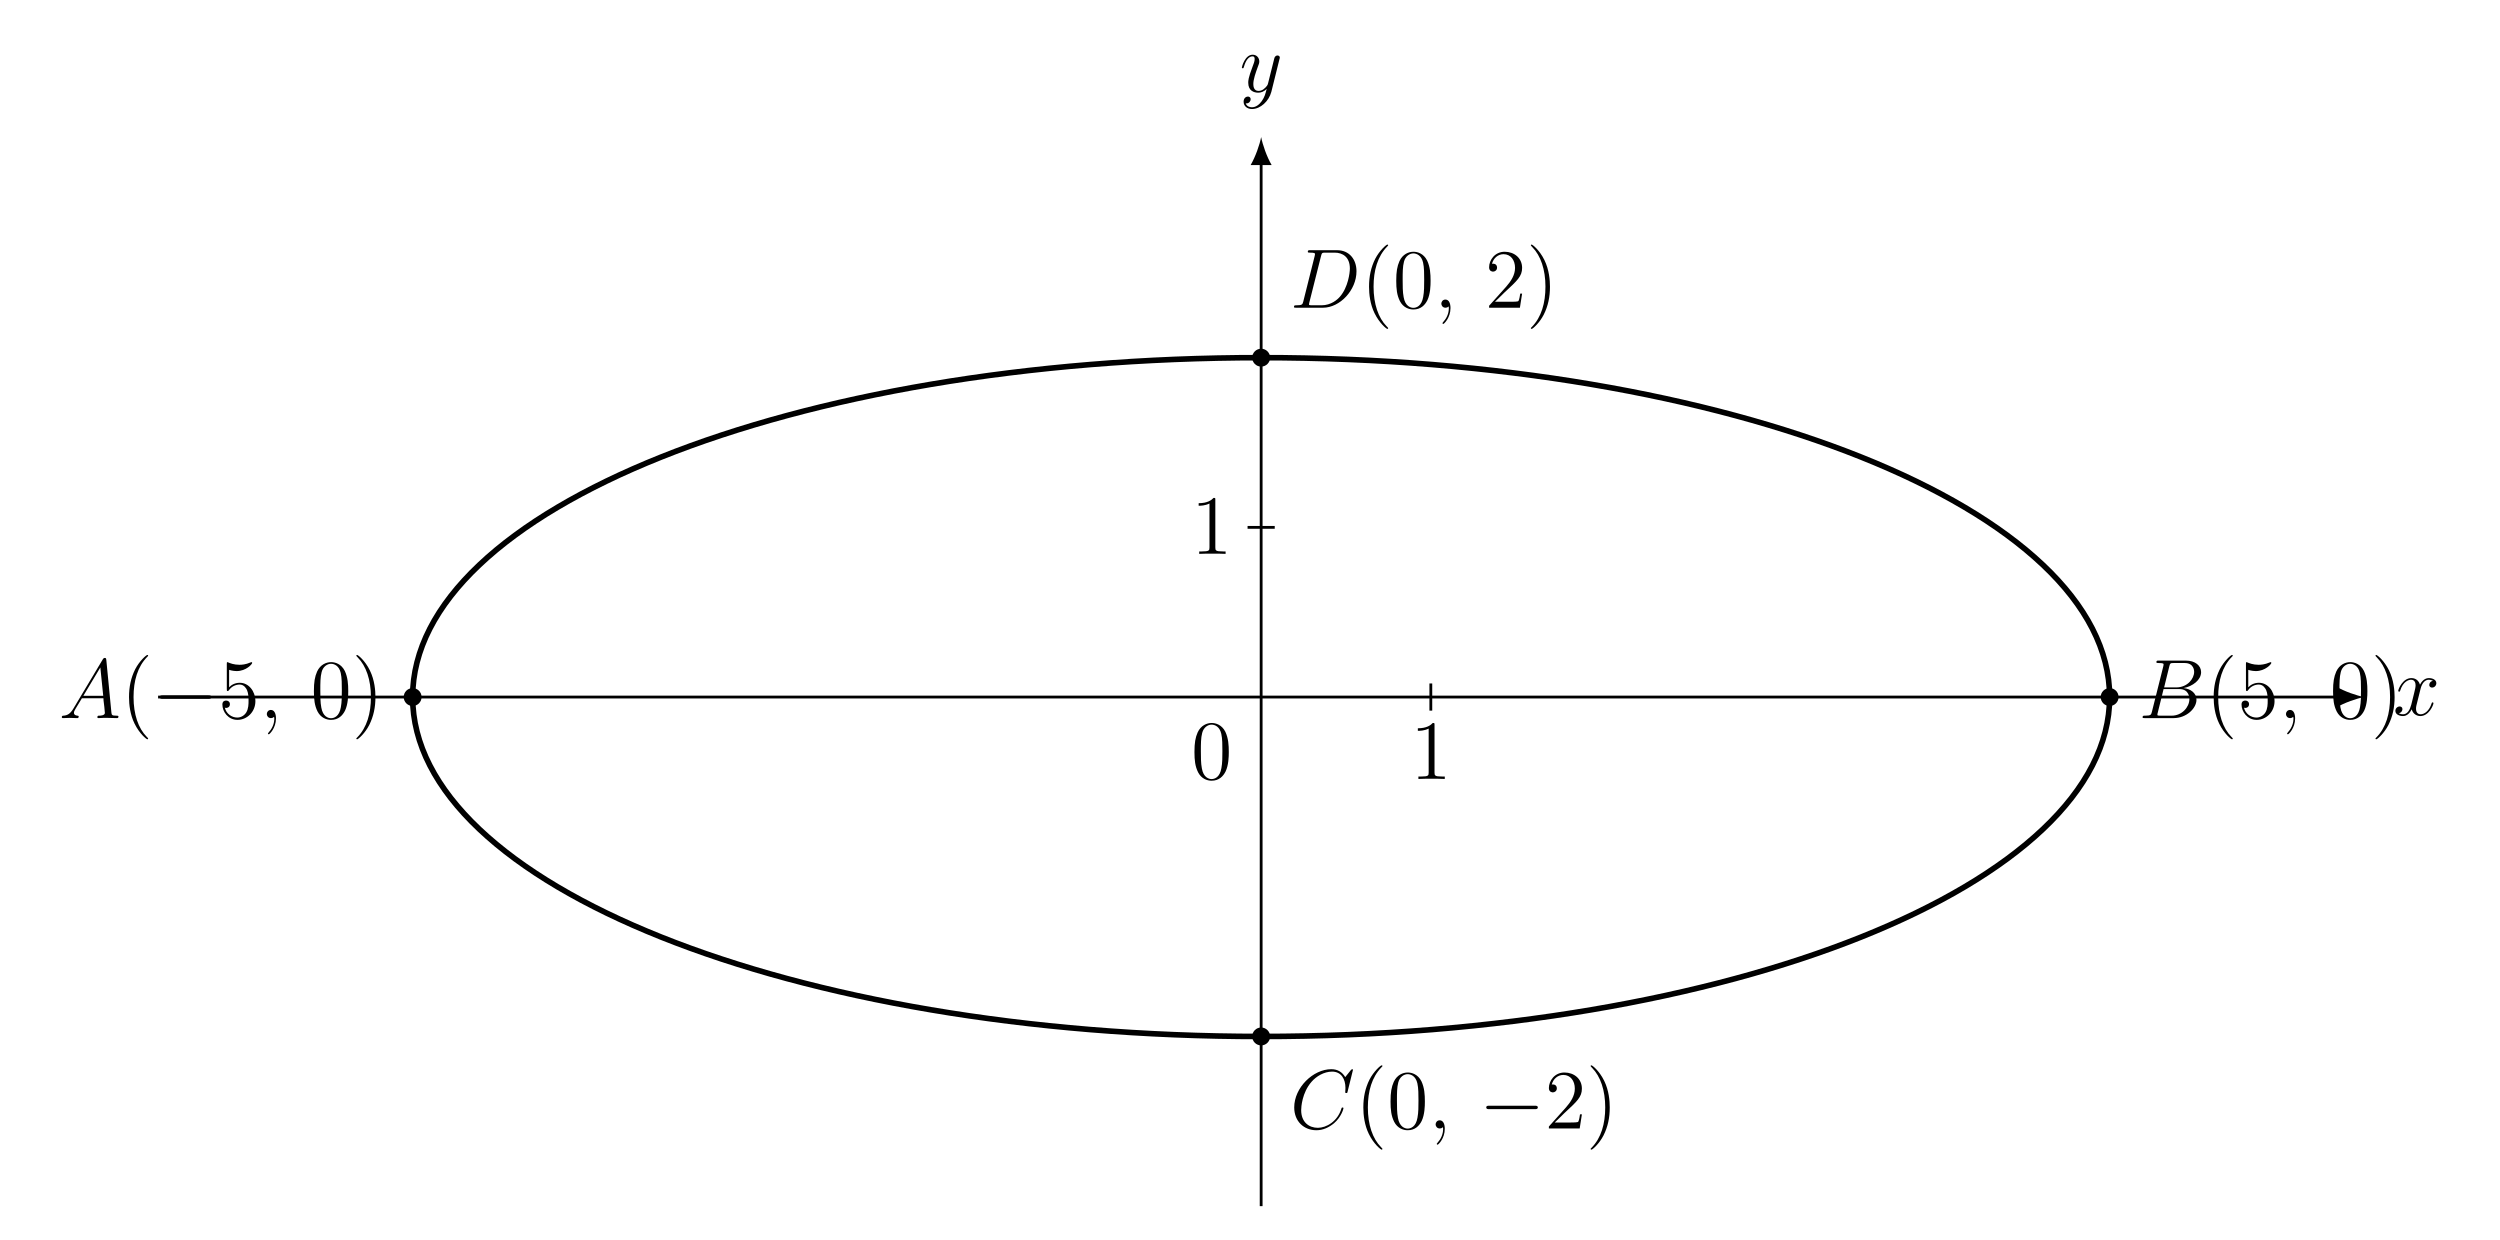
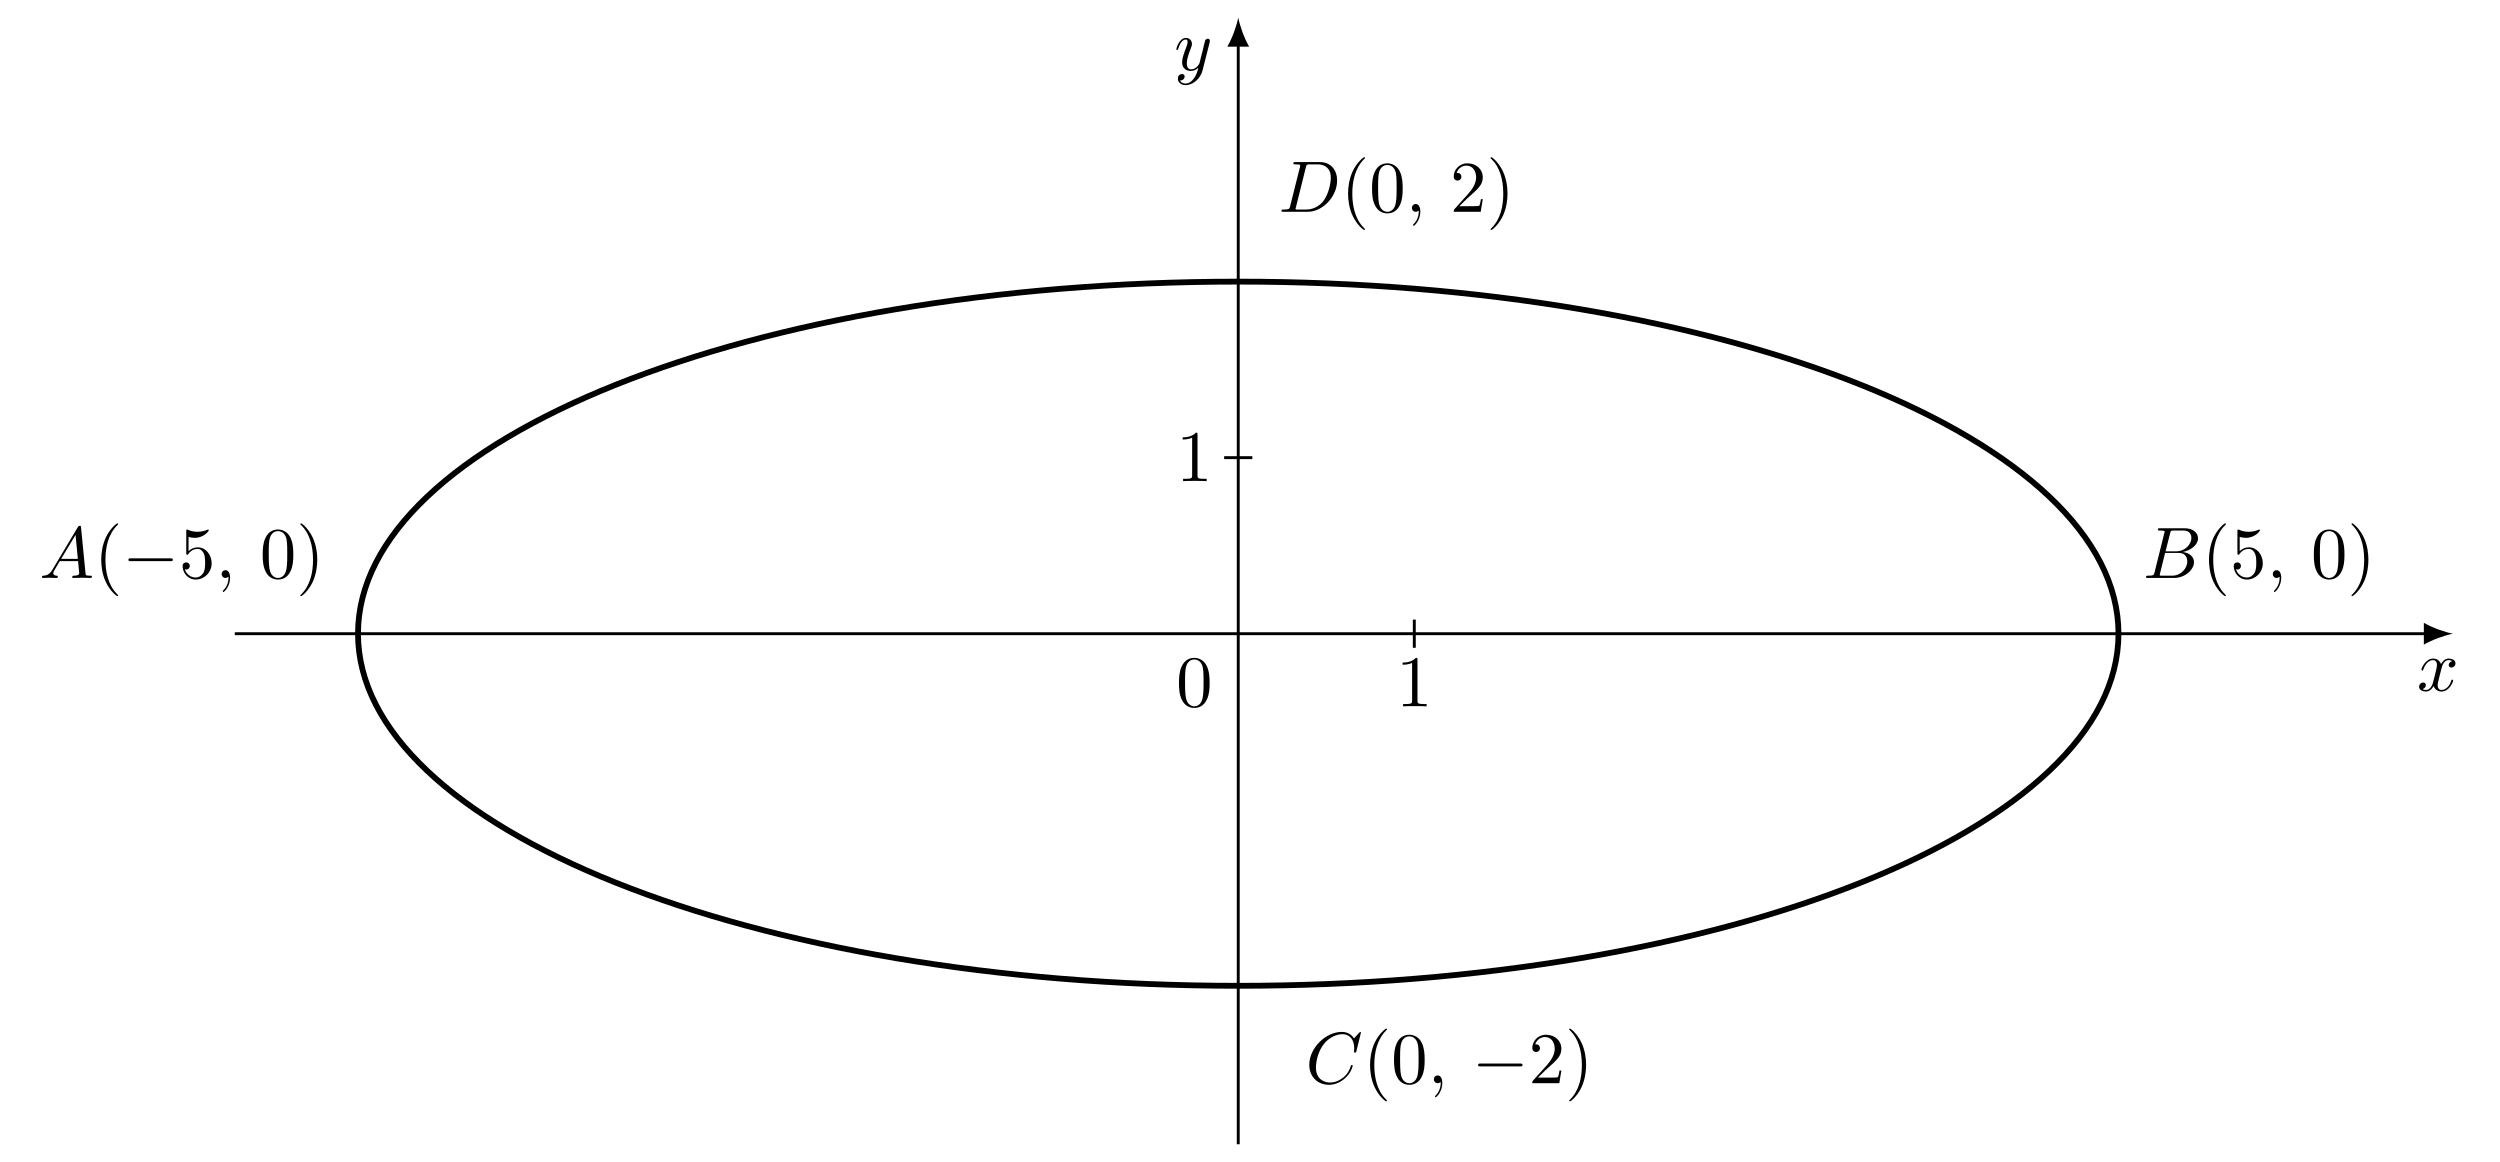
- <svg xmlns="http://www.w3.org/2000/svg" xmlns:xlink="http://www.w3.org/1999/xlink" data-source-hash="264f7d155532" width="353.836pt" height="175.44pt" viewBox="0 0 353.836 175.44" version="1.2">
+ <svg xmlns="http://www.w3.org/2000/svg" xmlns:xlink="http://www.w3.org/1999/xlink" data-source-hash="d3c46a393858" width="341.738pt" height="158.8pt" viewBox="0 0 341.738 158.8" version="1.2">
  <defs>
    <g>
      <symbol overflow="visible" id="glyph0-0">
        <path style="stroke:none;" d="" />
      </symbol>
      <symbol overflow="visible" id="glyph0-1">
-         <path style="stroke:none;" d="M 5.719 -1.703 C 5.719 -1.766 5.672 -1.812 5.609 -1.812 C 5.5 -1.812 5.484 -1.75 5.453 -1.656 C 5.125 -0.609 4.438 -0.125 3.906 -0.125 C 3.484 -0.125 3.25 -0.422 3.25 -0.922 C 3.25 -1.188 3.297 -1.375 3.5 -2.156 L 3.906 -3.781 C 4.094 -4.5 4.5 -5.016 5.047 -5.016 C 5.047 -5.016 5.406 -5.016 5.656 -4.859 C 5.266 -4.797 5.125 -4.5 5.125 -4.281 C 5.125 -4 5.359 -3.906 5.516 -3.906 C 5.875 -3.906 6.125 -4.203 6.125 -4.531 C 6.125 -5.031 5.562 -5.25 5.062 -5.25 C 4.328 -5.25 3.922 -4.547 3.812 -4.312 C 3.547 -5.203 2.797 -5.25 2.594 -5.25 C 1.375 -5.25 0.734 -3.703 0.734 -3.438 C 0.734 -3.391 0.781 -3.328 0.859 -3.328 C 0.953 -3.328 0.984 -3.391 1 -3.453 C 1.406 -4.766 2.203 -5.016 2.547 -5.016 C 3.094 -5.016 3.188 -4.516 3.188 -4.234 C 3.188 -3.969 3.125 -3.703 2.984 -3.125 L 2.578 -1.484 C 2.391 -0.781 2.047 -0.125 1.422 -0.125 C 1.359 -0.125 1.062 -0.125 0.812 -0.281 C 1.234 -0.359 1.328 -0.719 1.328 -0.859 C 1.328 -1.094 1.156 -1.234 0.938 -1.234 C 0.641 -1.234 0.328 -0.984 0.328 -0.609 C 0.328 -0.109 0.891 0.125 1.406 0.125 C 1.984 0.125 2.391 -0.328 2.641 -0.828 C 2.828 -0.125 3.422 0.125 3.859 0.125 C 5.078 0.125 5.719 -1.438 5.719 -1.703 Z M 5.719 -1.703 " />
+         <path style="stroke:none;" d="M 3.328 -3 C 3.391 -3.266 3.609 -4.188 4.312 -4.188 C 4.359 -4.188 4.594 -4.188 4.812 -4.047 C 4.531 -4 4.328 -3.75 4.328 -3.516 C 4.328 -3.359 4.438 -3.172 4.703 -3.172 C 4.922 -3.172 5.25 -3.344 5.25 -3.75 C 5.25 -4.266 4.656 -4.406 4.312 -4.406 C 3.75 -4.406 3.391 -3.875 3.281 -3.641 C 3.031 -4.297 2.484 -4.406 2.203 -4.406 C 1.172 -4.406 0.594 -3.109 0.594 -2.859 C 0.594 -2.766 0.703 -2.766 0.719 -2.766 C 0.797 -2.766 0.828 -2.781 0.844 -2.875 C 1.188 -3.938 1.844 -4.188 2.188 -4.188 C 2.375 -4.188 2.719 -4.094 2.719 -3.516 C 2.719 -3.203 2.547 -2.531 2.188 -1.141 C 2.016 -0.531 1.672 -0.109 1.234 -0.109 C 1.172 -0.109 0.953 -0.109 0.734 -0.234 C 0.984 -0.281 1.203 -0.5 1.203 -0.781 C 1.203 -1.047 0.984 -1.125 0.844 -1.125 C 0.531 -1.125 0.281 -0.859 0.281 -0.547 C 0.281 -0.094 0.781 0.109 1.219 0.109 C 1.875 0.109 2.234 -0.594 2.266 -0.641 C 2.391 -0.281 2.75 0.109 3.344 0.109 C 4.375 0.109 4.938 -1.172 4.938 -1.422 C 4.938 -1.516 4.844 -1.516 4.812 -1.516 C 4.734 -1.516 4.703 -1.484 4.688 -1.406 C 4.359 -0.344 3.688 -0.109 3.359 -0.109 C 2.969 -0.109 2.812 -0.422 2.812 -0.766 C 2.812 -0.984 2.875 -1.203 2.984 -1.641 Z M 3.328 -3 " />
      </symbol>
      <symbol overflow="visible" id="glyph0-2">
-         <path style="stroke:none;" d="M 5.656 -4.641 C 5.672 -4.703 5.703 -4.766 5.703 -4.844 C 5.703 -5.016 5.562 -5.141 5.375 -5.141 C 5.266 -5.141 5.016 -5.094 4.922 -4.734 L 4.047 -1.234 C 3.984 -1.016 3.984 -0.984 3.891 -0.859 C 3.641 -0.531 3.25 -0.125 2.688 -0.125 C 2.016 -0.125 1.953 -0.781 1.953 -1.094 C 1.953 -1.781 2.281 -2.688 2.594 -3.547 C 2.734 -3.906 2.797 -4.062 2.797 -4.297 C 2.797 -4.797 2.438 -5.25 1.859 -5.25 C 0.766 -5.25 0.328 -3.531 0.328 -3.438 C 0.328 -3.391 0.375 -3.328 0.453 -3.328 C 0.562 -3.328 0.578 -3.375 0.625 -3.547 C 0.906 -4.547 1.359 -5.016 1.828 -5.016 C 1.938 -5.016 2.141 -5.016 2.141 -4.625 C 2.141 -4.312 2 -3.969 1.828 -3.516 C 1.234 -1.953 1.234 -1.562 1.234 -1.281 C 1.234 -0.141 2.047 0.125 2.641 0.125 C 3 0.125 3.422 0.016 3.844 -0.422 C 3.672 0.281 3.547 0.75 3.141 1.328 C 2.812 1.781 2.344 2.188 1.766 2.188 C 1.625 2.188 1.047 2.172 0.875 1.625 C 0.906 1.641 0.984 1.641 0.984 1.641 C 1.344 1.641 1.578 1.328 1.578 1.047 C 1.578 0.781 1.359 0.672 1.188 0.672 C 0.984 0.672 0.578 0.828 0.578 1.406 C 0.578 2.016 1.078 2.438 1.766 2.438 C 2.953 2.438 4.156 1.328 4.5 0.016 Z M 5.656 -4.641 " />
+         <path style="stroke:none;" d="M 4.844 -3.797 C 4.875 -3.938 4.875 -3.953 4.875 -4.016 C 4.875 -4.203 4.734 -4.297 4.594 -4.297 C 4.484 -4.297 4.328 -4.234 4.234 -4.078 C 4.219 -4.031 4.141 -3.719 4.094 -3.547 C 4.031 -3.281 3.969 -3.016 3.906 -2.75 L 3.453 -0.953 C 3.406 -0.812 2.984 -0.109 2.328 -0.109 C 1.828 -0.109 1.719 -0.547 1.719 -0.922 C 1.719 -1.375 1.875 -1.984 2.219 -2.859 C 2.375 -3.281 2.422 -3.391 2.422 -3.578 C 2.422 -4.031 2.094 -4.406 1.609 -4.406 C 0.656 -4.406 0.281 -2.953 0.281 -2.859 C 0.281 -2.766 0.391 -2.766 0.406 -2.766 C 0.5 -2.766 0.516 -2.781 0.562 -2.953 C 0.844 -3.875 1.234 -4.188 1.578 -4.188 C 1.656 -4.188 1.828 -4.188 1.828 -3.859 C 1.828 -3.609 1.719 -3.359 1.656 -3.172 C 1.25 -2.109 1.078 -1.547 1.078 -1.078 C 1.078 -0.188 1.703 0.109 2.297 0.109 C 2.672 0.109 3.016 -0.062 3.297 -0.344 C 3.172 0.172 3.047 0.672 2.641 1.188 C 2.391 1.531 2.016 1.828 1.547 1.828 C 1.406 1.828 0.969 1.797 0.797 1.406 C 0.953 1.406 1.078 1.406 1.219 1.281 C 1.328 1.188 1.422 1.062 1.422 0.875 C 1.422 0.562 1.156 0.531 1.062 0.531 C 0.828 0.531 0.5 0.688 0.5 1.172 C 0.5 1.672 0.938 2.047 1.547 2.047 C 2.578 2.047 3.609 1.141 3.875 0.016 Z M 4.844 -3.797 " />
      </symbol>
      <symbol overflow="visible" id="glyph0-3">
-         <path style="stroke:none;" d="M 8.422 -0.219 C 8.422 -0.344 8.312 -0.344 8.125 -0.344 C 7.469 -0.344 7.469 -0.453 7.422 -0.812 L 6.703 -8.25 C 6.672 -8.484 6.625 -8.516 6.5 -8.516 C 6.375 -8.516 6.312 -8.484 6.203 -8.312 L 2.031 -1.328 C 1.609 -0.625 1.203 -0.375 0.625 -0.344 C 0.5 -0.328 0.406 -0.328 0.406 -0.125 C 0.406 -0.047 0.469 0 0.547 0 L 1.516 -0.031 C 1.859 -0.031 2.234 0 2.578 0 C 2.641 0 2.797 0 2.797 -0.219 C 2.797 -0.328 2.688 -0.344 2.625 -0.344 C 2.344 -0.375 2.125 -0.469 2.125 -0.75 C 2.125 -0.922 2.188 -1.047 2.344 -1.312 L 3.25 -2.812 L 6.297 -2.812 C 6.312 -2.703 6.312 -2.609 6.312 -2.5 C 6.359 -2.188 6.5 -0.953 6.5 -0.734 C 6.5 -0.375 5.891 -0.344 5.703 -0.344 C 5.562 -0.344 5.438 -0.344 5.438 -0.125 C 5.438 0 5.547 0 5.609 0 C 5.812 0 6.062 -0.031 6.266 -0.031 L 6.938 -0.031 L 8.203 0 C 8.281 0 8.422 0 8.422 -0.219 Z M 6.266 -3.156 L 3.453 -3.156 L 5.859 -7.172 Z M 6.266 -3.156 " />
+         <path style="stroke:none;" d="M 1.781 -1.141 C 1.391 -0.484 1 -0.344 0.562 -0.312 C 0.438 -0.297 0.344 -0.297 0.344 -0.109 C 0.344 -0.047 0.391 0 0.484 0 C 0.75 0 1.062 -0.031 1.328 -0.031 C 1.656 -0.031 2.016 0 2.328 0 C 2.391 0 2.516 0 2.516 -0.188 C 2.516 -0.297 2.422 -0.312 2.359 -0.312 C 2.125 -0.328 1.891 -0.406 1.891 -0.656 C 1.891 -0.781 1.953 -0.891 2.031 -1.031 L 2.781 -2.297 L 5.281 -2.297 C 5.312 -2.094 5.438 -0.734 5.438 -0.641 C 5.438 -0.344 4.922 -0.312 4.734 -0.312 C 4.594 -0.312 4.484 -0.312 4.484 -0.109 C 4.484 0 4.609 0 4.625 0 C 5.031 0 5.469 -0.031 5.875 -0.031 C 6.125 -0.031 6.75 0 7 0 C 7.062 0 7.172 0 7.172 -0.203 C 7.172 -0.312 7.078 -0.312 6.953 -0.312 C 6.328 -0.312 6.328 -0.375 6.297 -0.672 L 5.688 -6.891 C 5.672 -7.094 5.672 -7.125 5.5 -7.125 C 5.344 -7.125 5.312 -7.062 5.25 -6.953 Z M 2.969 -2.609 L 4.938 -5.891 L 5.25 -2.609 Z M 2.969 -2.609 " />
      </symbol>
      <symbol overflow="visible" id="glyph0-4">
-         <path style="stroke:none;" d="M 2.328 0.047 C 2.328 -0.641 2.094 -1.156 1.609 -1.156 C 1.234 -1.156 1.031 -0.844 1.031 -0.578 C 1.031 -0.328 1.219 0 1.625 0 C 1.781 0 1.906 -0.047 2.016 -0.156 C 2.031 -0.172 2.062 -0.172 2.062 -0.172 C 2.062 -0.172 2.094 -0.016 2.094 0.047 C 2.094 0.438 2.016 1.219 1.328 1.984 C 1.188 2.141 1.188 2.188 1.188 2.188 C 1.188 2.234 1.25 2.297 1.312 2.297 C 1.406 2.297 2.328 1.422 2.328 0.047 Z M 2.328 0.047 " />
+         <path style="stroke:none;" d="M 2.016 -0.016 C 2.016 -0.672 1.766 -1.062 1.391 -1.062 C 1.062 -1.062 0.859 -0.812 0.859 -0.531 C 0.859 -0.266 1.062 0 1.391 0 C 1.5 0 1.625 -0.047 1.734 -0.125 C 1.766 -0.156 1.766 -0.156 1.781 -0.156 C 1.797 -0.156 1.797 -0.156 1.797 -0.016 C 1.797 0.734 1.453 1.328 1.125 1.656 C 1.016 1.766 1.016 1.781 1.016 1.812 C 1.016 1.875 1.062 1.922 1.109 1.922 C 1.219 1.922 2.016 1.156 2.016 -0.016 Z M 2.016 -0.016 " />
      </symbol>
      <symbol overflow="visible" id="glyph0-5">
-         <path style="stroke:none;" d="M 7.875 -6.547 C 7.875 -5.578 6.922 -4.344 5.344 -4.344 L 3.625 -4.344 L 4.359 -7.328 C 4.469 -7.766 4.516 -7.797 4.984 -7.797 L 6.531 -7.797 C 7.875 -7.797 7.875 -6.656 7.875 -6.547 Z M 8.203 -2.594 C 8.203 -3.562 7.344 -4.156 6.375 -4.25 C 7.672 -4.5 8.859 -5.406 8.859 -6.5 C 8.859 -7.422 8.031 -8.141 6.688 -8.141 L 2.859 -8.141 C 2.641 -8.141 2.531 -8.141 2.531 -7.922 C 2.531 -7.797 2.641 -7.797 2.812 -7.797 C 3.547 -7.797 3.547 -7.703 3.547 -7.578 C 3.547 -7.578 3.547 -7.469 3.5 -7.297 L 1.891 -0.875 C 1.781 -0.469 1.75 -0.344 0.922 -0.344 C 0.688 -0.344 0.578 -0.344 0.578 -0.125 C 0.578 0 0.641 0 0.875 0 L 4.969 0 C 6.797 0 8.203 -1.391 8.203 -2.594 Z M 7.203 -2.703 C 7.203 -1.562 6.156 -0.344 4.688 -0.344 L 3.078 -0.344 C 2.906 -0.344 2.891 -0.344 2.812 -0.359 C 2.688 -0.375 2.672 -0.391 2.672 -0.484 C 2.672 -0.578 2.688 -0.641 2.719 -0.75 L 3.547 -4.109 L 5.797 -4.109 C 7.203 -4.109 7.203 -2.797 7.203 -2.703 Z M 7.203 -2.703 " />
+         <path style="stroke:none;" d="M 1.594 -0.781 C 1.5 -0.391 1.469 -0.312 0.688 -0.312 C 0.516 -0.312 0.422 -0.312 0.422 -0.109 C 0.422 0 0.5 0 0.688 0 L 4.234 0 C 5.812 0 6.984 -1.172 6.984 -2.156 C 6.984 -2.859 6.406 -3.438 5.438 -3.547 C 6.484 -3.75 7.531 -4.484 7.531 -5.422 C 7.531 -6.156 6.875 -6.797 5.672 -6.797 L 2.328 -6.797 C 2.141 -6.797 2.047 -6.797 2.047 -6.594 C 2.047 -6.484 2.125 -6.484 2.312 -6.484 C 2.344 -6.484 2.531 -6.484 2.703 -6.469 C 2.875 -6.453 2.969 -6.438 2.969 -6.312 C 2.969 -6.266 2.953 -6.234 2.922 -6.125 Z M 3.094 -3.641 L 3.719 -6.109 C 3.797 -6.453 3.828 -6.484 4.25 -6.484 L 5.531 -6.484 C 6.406 -6.484 6.625 -5.906 6.625 -5.469 C 6.625 -4.594 5.766 -3.641 4.547 -3.641 Z M 2.641 -0.312 C 2.516 -0.312 2.484 -0.312 2.422 -0.312 C 2.328 -0.328 2.297 -0.344 2.297 -0.422 C 2.297 -0.453 2.297 -0.469 2.344 -0.641 L 3.031 -3.422 L 4.922 -3.422 C 5.875 -3.422 6.062 -2.688 6.062 -2.266 C 6.062 -1.281 5.172 -0.312 4 -0.312 Z M 2.641 -0.312 " />
      </symbol>
      <symbol overflow="visible" id="glyph0-6">
-         <path style="stroke:none;" d="M 9.406 -5.156 C 9.406 -6.859 8.375 -8.141 6.672 -8.141 L 2.844 -8.141 C 2.625 -8.141 2.516 -8.141 2.516 -7.922 C 2.516 -7.797 2.625 -7.797 2.797 -7.797 C 3.531 -7.797 3.531 -7.703 3.531 -7.578 C 3.531 -7.578 3.531 -7.469 3.484 -7.297 L 1.875 -0.875 C 1.766 -0.469 1.734 -0.344 0.906 -0.344 C 0.672 -0.344 0.562 -0.344 0.562 -0.125 C 0.562 0 0.625 0 0.875 0 L 4.656 0 C 7.062 0 9.406 -2.484 9.406 -5.156 Z M 8.469 -5.547 C 8.469 -4.953 8.219 -2.875 7.062 -1.562 C 6.734 -1.172 5.828 -0.344 4.453 -0.344 L 3.094 -0.344 C 2.938 -0.344 2.906 -0.344 2.844 -0.359 C 2.703 -0.375 2.688 -0.391 2.688 -0.484 C 2.688 -0.578 2.719 -0.641 2.734 -0.75 L 4.391 -7.328 C 4.5 -7.766 4.547 -7.797 5 -7.797 L 6.312 -7.797 C 7.438 -7.797 8.469 -7.188 8.469 -5.547 Z M 8.469 -5.547 " />
+         <path style="stroke:none;" d="M 1.578 -0.781 C 1.484 -0.391 1.469 -0.312 0.672 -0.312 C 0.5 -0.312 0.391 -0.312 0.391 -0.125 C 0.391 0 0.484 0 0.672 0 L 3.969 0 C 6.047 0 8 -2.094 8 -4.281 C 8 -5.688 7.156 -6.797 5.656 -6.797 L 2.312 -6.797 C 2.125 -6.797 2.016 -6.797 2.016 -6.609 C 2.016 -6.484 2.109 -6.484 2.312 -6.484 C 2.438 -6.484 2.625 -6.484 2.734 -6.469 C 2.891 -6.453 2.953 -6.422 2.953 -6.312 C 2.953 -6.266 2.953 -6.234 2.922 -6.125 Z M 3.734 -6.109 C 3.828 -6.453 3.844 -6.484 4.266 -6.484 L 5.328 -6.484 C 6.312 -6.484 7.141 -5.969 7.141 -4.641 C 7.141 -4.156 6.938 -2.531 6.094 -1.438 C 5.797 -1.062 5.016 -0.312 3.797 -0.312 L 2.672 -0.312 C 2.531 -0.312 2.516 -0.312 2.453 -0.312 C 2.344 -0.328 2.312 -0.344 2.312 -0.422 C 2.312 -0.453 2.312 -0.469 2.375 -0.641 Z M 3.734 -6.109 " />
      </symbol>
      <symbol overflow="visible" id="glyph0-7">
-         <path style="stroke:none;" d="M 7.562 -2.859 C 7.562 -2.969 7.469 -2.969 7.422 -2.969 C 7.312 -2.969 7.312 -2.891 7.281 -2.844 C 6.734 -0.984 5.125 -0.094 3.938 -0.094 C 2.672 -0.094 1.578 -0.906 1.578 -2.594 C 1.578 -2.984 1.688 -5.062 3.047 -6.609 C 3.703 -7.375 4.812 -8.047 5.953 -8.047 C 7.266 -8.047 7.844 -6.969 7.844 -5.75 C 7.844 -5.438 7.812 -5.172 7.812 -5.125 C 7.812 -5.016 7.922 -5.016 7.969 -5.016 C 8.094 -5.016 8.109 -5.031 8.156 -5.25 L 8.906 -8.281 C 8.906 -8.391 8.797 -8.391 8.797 -8.391 C 8.797 -8.391 8.734 -8.391 8.625 -8.281 L 7.812 -7.266 C 7.391 -7.984 6.734 -8.391 5.844 -8.391 C 3.266 -8.391 0.594 -5.781 0.594 -2.984 C 0.594 -0.984 1.984 0.25 3.734 0.25 C 4.688 0.25 5.516 -0.156 6.219 -0.734 C 7.25 -1.609 7.562 -2.766 7.562 -2.859 Z M 7.562 -2.859 " />
+         <path style="stroke:none;" d="M 7.562 -6.922 C 7.562 -6.953 7.547 -7.016 7.453 -7.016 C 7.422 -7.016 7.422 -7 7.312 -6.891 L 6.609 -6.125 C 6.516 -6.266 6.062 -7.016 4.953 -7.016 C 2.734 -7.016 0.5 -4.812 0.5 -2.516 C 0.5 -0.859 1.672 0.219 3.188 0.219 C 4.062 0.219 4.812 -0.172 5.344 -0.641 C 6.266 -1.453 6.438 -2.359 6.438 -2.391 C 6.438 -2.484 6.344 -2.484 6.312 -2.484 C 6.266 -2.484 6.203 -2.469 6.188 -2.391 C 6.094 -2.094 5.875 -1.391 5.188 -0.812 C 4.5 -0.266 3.875 -0.094 3.359 -0.094 C 2.453 -0.094 1.406 -0.609 1.406 -2.156 C 1.406 -2.734 1.609 -4.344 2.609 -5.5 C 3.219 -6.203 4.156 -6.703 5.031 -6.703 C 6.047 -6.703 6.641 -5.938 6.641 -4.781 C 6.641 -4.391 6.609 -4.375 6.609 -4.281 C 6.609 -4.188 6.719 -4.188 6.766 -4.188 C 6.891 -4.188 6.891 -4.203 6.938 -4.375 Z M 7.562 -6.922 " />
      </symbol>
      <symbol overflow="visible" id="glyph1-0">
        <path style="stroke:none;" d="" />
      </symbol>
      <symbol overflow="visible" id="glyph1-1">
-         <path style="stroke:none;" d="M 3.875 2.891 C 3.875 2.859 3.875 2.844 3.672 2.641 C 2.484 1.438 1.812 -0.531 1.812 -2.969 C 1.812 -5.281 2.375 -7.266 3.75 -8.672 C 3.875 -8.781 3.875 -8.812 3.875 -8.844 C 3.875 -8.922 3.812 -8.938 3.766 -8.938 C 3.609 -8.938 2.641 -8.078 2.047 -6.922 C 1.438 -5.703 1.172 -4.438 1.172 -2.969 C 1.172 -1.906 1.328 -0.484 1.953 0.781 C 2.656 2.219 3.641 3 3.766 3 C 3.812 3 3.875 2.969 3.875 2.891 Z M 3.875 2.891 " />
+         <path style="stroke:none;" d="M 3.297 2.391 C 3.297 2.359 3.297 2.344 3.125 2.172 C 1.875 0.922 1.562 -0.969 1.562 -2.484 C 1.562 -4.219 1.938 -5.953 3.172 -7.203 C 3.297 -7.312 3.297 -7.328 3.297 -7.359 C 3.297 -7.438 3.25 -7.469 3.188 -7.469 C 3.094 -7.469 2.203 -6.781 1.609 -5.531 C 1.109 -4.422 0.984 -3.328 0.984 -2.484 C 0.984 -1.719 1.094 -0.5 1.641 0.609 C 2.234 1.844 3.094 2.484 3.188 2.484 C 3.25 2.484 3.297 2.453 3.297 2.391 Z M 3.297 2.391 " />
      </symbol>
      <symbol overflow="visible" id="glyph1-2">
-         <path style="stroke:none;" d="M 5.25 -2.391 C 5.25 -3.812 4.297 -5 3.047 -5 C 2.359 -5 1.844 -4.703 1.531 -4.359 L 1.531 -6.828 C 2.031 -6.672 2.453 -6.656 2.594 -6.656 C 3.938 -6.656 4.797 -7.641 4.797 -7.812 C 4.797 -7.859 4.766 -7.922 4.703 -7.922 C 4.703 -7.922 4.656 -7.922 4.547 -7.875 C 3.875 -7.578 3.297 -7.547 3 -7.547 C 2.203 -7.547 1.641 -7.781 1.422 -7.875 C 1.328 -7.922 1.297 -7.922 1.297 -7.922 C 1.203 -7.922 1.203 -7.844 1.203 -7.656 L 1.203 -4.109 C 1.203 -3.906 1.203 -3.828 1.344 -3.828 C 1.406 -3.828 1.422 -3.844 1.531 -3.984 C 1.875 -4.469 2.438 -4.75 3.031 -4.75 C 3.656 -4.75 3.969 -4.172 4.062 -3.969 C 4.266 -3.5 4.281 -2.922 4.281 -2.469 C 4.281 -2.016 4.281 -1.328 3.953 -0.797 C 3.688 -0.375 3.219 -0.078 2.688 -0.078 C 1.906 -0.078 1.125 -0.609 0.922 -1.484 C 0.984 -1.453 1.047 -1.438 1.109 -1.438 C 1.312 -1.438 1.641 -1.562 1.641 -1.969 C 1.641 -2.297 1.406 -2.484 1.109 -2.484 C 0.891 -2.484 0.578 -2.391 0.578 -1.922 C 0.578 -0.906 1.391 0.25 2.719 0.25 C 4.062 0.25 5.25 -0.875 5.25 -2.391 Z M 5.25 -2.391 " />
+         <path style="stroke:none;" d="M 4.469 -2 C 4.469 -3.188 3.656 -4.188 2.578 -4.188 C 2.094 -4.188 1.672 -4.016 1.312 -3.672 L 1.312 -5.609 C 1.516 -5.547 1.844 -5.484 2.156 -5.484 C 3.391 -5.484 4.078 -6.391 4.078 -6.516 C 4.078 -6.578 4.047 -6.625 3.984 -6.625 C 3.969 -6.625 3.953 -6.625 3.906 -6.594 C 3.703 -6.516 3.219 -6.312 2.547 -6.312 C 2.156 -6.312 1.688 -6.375 1.219 -6.594 C 1.141 -6.625 1.125 -6.625 1.109 -6.625 C 1 -6.625 1 -6.547 1 -6.375 L 1 -3.438 C 1 -3.25 1 -3.172 1.141 -3.172 C 1.219 -3.172 1.234 -3.203 1.281 -3.266 C 1.391 -3.422 1.75 -3.969 2.562 -3.969 C 3.078 -3.969 3.328 -3.5 3.406 -3.328 C 3.562 -2.953 3.578 -2.562 3.578 -2.062 C 3.578 -1.719 3.578 -1.125 3.344 -0.703 C 3.109 -0.312 2.734 -0.062 2.281 -0.062 C 1.547 -0.062 0.984 -0.594 0.812 -1.172 C 0.844 -1.172 0.875 -1.156 0.984 -1.156 C 1.312 -1.156 1.484 -1.406 1.484 -1.641 C 1.484 -1.875 1.312 -2.125 0.984 -2.125 C 0.844 -2.125 0.5 -2.062 0.5 -1.609 C 0.5 -0.75 1.188 0.219 2.297 0.219 C 3.453 0.219 4.469 -0.734 4.469 -2 Z M 4.469 -2 " />
      </symbol>
      <symbol overflow="visible" id="glyph1-3">
-         <path style="stroke:none;" d="M 5.344 -3.812 C 5.344 -4.797 5.281 -5.766 4.859 -6.672 C 4.359 -7.672 3.5 -7.922 2.922 -7.922 C 2.234 -7.922 1.391 -7.578 0.938 -6.594 C 0.609 -5.844 0.484 -5.109 0.484 -3.812 C 0.484 -2.656 0.578 -1.781 1 -0.938 C 1.469 -0.031 2.281 0.25 2.906 0.25 C 3.953 0.25 4.547 -0.375 4.891 -1.062 C 5.312 -1.953 5.344 -3.125 5.344 -3.812 Z M 4.438 -3.953 C 4.438 -3.156 4.438 -2.25 4.297 -1.531 C 4.078 -0.219 3.328 0.016 2.906 0.016 C 2.531 0.016 1.75 -0.203 1.531 -1.5 C 1.391 -2.219 1.391 -3.125 1.391 -3.953 C 1.391 -4.938 1.391 -5.812 1.578 -6.516 C 1.781 -7.312 2.391 -7.688 2.906 -7.688 C 3.359 -7.688 4.047 -7.422 4.281 -6.391 C 4.438 -5.703 4.438 -4.766 4.438 -3.953 Z M 4.438 -3.953 " />
+         <path style="stroke:none;" d="M 4.578 -3.188 C 4.578 -3.984 4.531 -4.781 4.188 -5.516 C 3.719 -6.469 2.906 -6.625 2.484 -6.625 C 1.891 -6.625 1.172 -6.375 0.75 -5.438 C 0.438 -4.75 0.391 -3.984 0.391 -3.188 C 0.391 -2.438 0.422 -1.547 0.844 -0.781 C 1.266 0.016 1.984 0.219 2.484 0.219 C 3.016 0.219 3.766 0.016 4.203 -0.938 C 4.531 -1.625 4.578 -2.406 4.578 -3.188 Z M 2.484 0 C 2.094 0 1.5 -0.25 1.328 -1.203 C 1.219 -1.797 1.219 -2.719 1.219 -3.297 C 1.219 -3.938 1.219 -4.594 1.297 -5.141 C 1.484 -6.312 2.234 -6.406 2.484 -6.406 C 2.812 -6.406 3.469 -6.234 3.656 -5.25 C 3.75 -4.688 3.75 -3.938 3.75 -3.297 C 3.75 -2.562 3.75 -1.875 3.641 -1.25 C 3.5 -0.297 2.922 0 2.484 0 Z M 2.484 0 " />
      </symbol>
      <symbol overflow="visible" id="glyph1-4">
-         <path style="stroke:none;" d="M 3.359 -2.969 C 3.359 -3.875 3.25 -5.359 2.578 -6.734 C 1.875 -8.172 0.891 -8.938 0.766 -8.938 C 0.719 -8.938 0.656 -8.922 0.656 -8.844 C 0.656 -8.812 0.656 -8.781 0.859 -8.578 C 2.047 -7.375 2.719 -5.406 2.719 -2.984 C 2.719 -0.672 2.156 1.328 0.781 2.734 C 0.656 2.844 0.656 2.859 0.656 2.891 C 0.656 2.969 0.719 3 0.766 3 C 0.922 3 1.891 2.141 2.484 0.969 C 3.094 -0.25 3.359 -1.531 3.359 -2.969 Z M 3.359 -2.969 " />
+         <path style="stroke:none;" d="M 2.875 -2.484 C 2.875 -3.266 2.766 -4.469 2.219 -5.594 C 1.625 -6.812 0.766 -7.469 0.672 -7.469 C 0.609 -7.469 0.562 -7.422 0.562 -7.359 C 0.562 -7.328 0.562 -7.312 0.75 -7.141 C 1.734 -6.156 2.297 -4.562 2.297 -2.484 C 2.297 -0.781 1.938 0.969 0.703 2.219 C 0.562 2.344 0.562 2.359 0.562 2.391 C 0.562 2.453 0.609 2.484 0.672 2.484 C 0.766 2.484 1.656 1.812 2.25 0.547 C 2.75 -0.547 2.875 -1.656 2.875 -2.484 Z M 2.875 -2.484 " />
      </symbol>
      <symbol overflow="visible" id="glyph1-5">
-         <path style="stroke:none;" d="M 5.25 -2 L 4.984 -2 C 4.953 -1.797 4.859 -1.141 4.734 -0.953 C 4.656 -0.844 3.969 -0.844 3.609 -0.844 L 1.406 -0.844 C 1.734 -1.125 2.453 -1.891 2.766 -2.172 C 4.578 -3.844 5.25 -4.453 5.25 -5.641 C 5.25 -7.016 4.156 -7.922 2.781 -7.922 C 1.391 -7.922 0.578 -6.75 0.578 -5.719 C 0.578 -5.109 1.109 -5.109 1.141 -5.109 C 1.391 -5.109 1.703 -5.297 1.703 -5.672 C 1.703 -6.016 1.484 -6.234 1.141 -6.234 C 1.031 -6.234 1.016 -6.234 0.984 -6.219 C 1.203 -7.031 1.844 -7.578 2.625 -7.578 C 3.641 -7.578 4.25 -6.734 4.25 -5.641 C 4.25 -4.625 3.672 -3.75 3 -2.984 L 0.578 -0.281 L 0.578 0 L 4.938 0 Z M 5.25 -2 " />
+         <path style="stroke:none;" d="M 1.266 -0.766 L 2.312 -1.797 C 3.875 -3.172 4.469 -3.703 4.469 -4.703 C 4.469 -5.828 3.578 -6.625 2.359 -6.625 C 1.234 -6.625 0.5 -5.719 0.5 -4.828 C 0.5 -4.266 1 -4.266 1.031 -4.266 C 1.188 -4.266 1.547 -4.391 1.547 -4.797 C 1.547 -5.062 1.359 -5.312 1.016 -5.312 C 0.938 -5.312 0.922 -5.312 0.891 -5.312 C 1.109 -5.953 1.656 -6.312 2.234 -6.312 C 3.141 -6.312 3.562 -5.516 3.562 -4.703 C 3.562 -3.906 3.062 -3.109 2.516 -2.5 L 0.609 -0.375 C 0.5 -0.266 0.5 -0.234 0.5 0 L 4.188 0 L 4.469 -1.734 L 4.219 -1.734 C 4.172 -1.438 4.094 -1 4 -0.844 C 3.938 -0.766 3.281 -0.766 3.062 -0.766 Z M 1.266 -0.766 " />
      </symbol>
      <symbol overflow="visible" id="glyph1-6">
-         <path style="stroke:none;" d="M 4.891 0 L 4.891 -0.344 L 4.516 -0.344 C 3.469 -0.344 3.438 -0.484 3.438 -0.922 L 3.438 -7.641 C 3.438 -7.922 3.438 -7.922 3.188 -7.922 C 2.906 -7.609 2.312 -7.172 1.078 -7.172 L 1.078 -6.812 C 1.359 -6.812 1.953 -6.812 2.609 -7.125 L 2.609 -0.922 C 2.609 -0.484 2.578 -0.344 1.531 -0.344 L 1.156 -0.344 L 1.156 0 C 1.484 -0.031 2.641 -0.031 3.031 -0.031 C 3.422 -0.031 4.562 -0.031 4.891 0 Z M 4.891 0 " />
+         <path style="stroke:none;" d="M 2.922 -6.375 C 2.922 -6.609 2.922 -6.625 2.703 -6.625 C 2.078 -5.984 1.203 -5.984 0.891 -5.984 L 0.891 -5.688 C 1.078 -5.688 1.672 -5.688 2.188 -5.938 L 2.188 -0.781 C 2.188 -0.422 2.156 -0.312 1.266 -0.312 L 0.953 -0.312 L 0.953 0 C 1.297 -0.031 2.156 -0.031 2.562 -0.031 C 2.953 -0.031 3.828 -0.031 4.172 0 L 4.172 -0.312 L 3.859 -0.312 C 2.953 -0.312 2.922 -0.422 2.922 -0.781 Z M 2.922 -6.375 " />
      </symbol>
      <symbol overflow="visible" id="glyph2-0">
        <path style="stroke:none;" d="" />
      </symbol>
      <symbol overflow="visible" id="glyph2-1">
-         <path style="stroke:none;" d="M 8.281 -2.984 C 8.281 -3.219 8.047 -3.219 7.875 -3.219 L 1.391 -3.219 C 1.219 -3.219 0.984 -3.219 0.984 -2.984 C 0.984 -2.734 1.219 -2.734 1.391 -2.734 L 7.875 -2.734 C 8.047 -2.734 8.281 -2.734 8.281 -2.984 Z M 8.281 -2.984 " />
+         <path style="stroke:none;" d="M 6.562 -2.297 C 6.734 -2.297 6.906 -2.297 6.906 -2.484 C 6.906 -2.688 6.734 -2.688 6.562 -2.688 L 1.172 -2.688 C 1 -2.688 0.828 -2.688 0.828 -2.484 C 0.828 -2.297 1 -2.297 1.172 -2.297 Z M 6.562 -2.297 " />
      </symbol>
    </g>
  </defs>
  <g id="surface1">
-     <path style="fill:none;stroke-width:0.399;stroke-linecap:butt;stroke-linejoin:miter;stroke:rgb(0%,0%,0%);stroke-opacity:1;stroke-miterlimit:10;" d="M -156.618 0.001 L 153.031 0.001 " transform="matrix(0.996818,0,0,-0.996818,178.495,98.65709)" />
-     <path style=" stroke:none;fill-rule:nonzero;fill:rgb(0%,0%,0%);fill-opacity:1;" d="M 334.613 98.656 C 333.555 98.457 331.832 97.863 330.641 97.168 L 330.641 100.148 C 331.832 99.453 333.555 98.855 334.613 98.656 " />
+     <path style="fill:none;stroke-width:0.399;stroke-linecap:butt;stroke-linejoin:miter;stroke:rgb(0%,0%,0%);stroke-opacity:1;stroke-miterlimit:10;" d="M -137.341 -0 L 162.669 -0 " transform="matrix(0.998742,0,0,-0.998742,169.262,86.6249)" />
+     <path style=" stroke:none;fill-rule:nonzero;fill:rgb(0%,0%,0%);fill-opacity:1;" d="M 335.309 86.625 C 334.246 86.426 332.523 85.828 331.328 85.133 L 331.328 88.117 C 332.523 87.422 334.246 86.824 335.309 86.625 " />
    <g style="fill:rgb(0%,0%,0%);fill-opacity:1;">
-       <use xlink:href="#glyph0-1" x="338.7" y="101.222" />
+       <use xlink:href="#glyph0-1" x="330.399" y="94.424" />
    </g>
-     <path style="fill:none;stroke-width:0.399;stroke-linecap:butt;stroke-linejoin:miter;stroke:rgb(0%,0%,0%);stroke-opacity:1;stroke-miterlimit:10;" d="M 0.001 -72.284 L 0.001 75.926 " transform="matrix(0.996818,0,0,-0.996818,178.495,98.65709)" />
-     <path style=" stroke:none;fill-rule:nonzero;fill:rgb(0%,0%,0%);fill-opacity:1;" d="M 178.496 19.398 C 178.297 20.457 177.699 22.176 177.004 23.367 L 179.984 23.367 C 179.289 22.176 178.695 20.457 178.496 19.398 " />
+     <path style="fill:none;stroke-width:0.399;stroke-linecap:butt;stroke-linejoin:miter;stroke:rgb(0%,0%,0%);stroke-opacity:1;stroke-miterlimit:10;" d="M -0 -69.877 L -0 80.746 " transform="matrix(0.998742,0,0,-0.998742,169.262,86.6249)" />
+     <path style=" stroke:none;fill-rule:nonzero;fill:rgb(0%,0%,0%);fill-opacity:1;" d="M 169.262 2.398 C 169.062 3.461 168.465 5.184 167.77 6.379 L 170.754 6.379 C 170.059 5.184 169.461 3.461 169.262 2.398 " />
    <g style="fill:rgb(0%,0%,0%);fill-opacity:1;">
-       <use xlink:href="#glyph0-2" x="175.436" y="12.993" />
+       <use xlink:href="#glyph0-2" x="160.511" y="9.59" />
    </g>
-     <path style="fill:none;stroke-width:0.797;stroke-linecap:butt;stroke-linejoin:miter;stroke:rgb(0%,0%,0%);stroke-opacity:1;stroke-miterlimit:10;" d="M 120.474 0.001 C 120.474 26.617 66.537 48.189 0.001 48.189 C -66.539 48.189 -120.476 26.617 -120.476 0.001 C -120.476 -26.615 -66.539 -48.192 0.001 -48.192 C 66.537 -48.192 120.474 -26.615 120.474 0.001 Z M 120.474 0.001 " transform="matrix(0.996818,0,0,-0.996818,178.495,98.65709)" />
-     <path style=" stroke:none;fill-rule:nonzero;fill:rgb(0%,0%,0%);fill-opacity:1;" d="M 59.668 98.656 C 59.668 97.957 59.102 97.391 58.402 97.391 C 57.703 97.391 57.137 97.957 57.137 98.656 C 57.137 99.355 57.703 99.922 58.402 99.922 C 59.102 99.922 59.668 99.355 59.668 98.656 Z M 59.668 98.656 " />
+     <path style="fill:none;stroke-width:0.797;stroke-linecap:butt;stroke-linejoin:miter;stroke:rgb(0%,0%,0%);stroke-opacity:1;stroke-miterlimit:10;" d="M 120.475 -0 C 120.475 26.615 66.537 48.189 -0 48.189 C -66.537 48.189 -120.476 26.615 -120.476 -0 C -120.476 -26.616 -66.537 -48.19 -0 -48.19 C 66.537 -48.19 120.475 -26.616 120.475 -0 Z M 120.475 -0 " transform="matrix(0.998742,0,0,-0.998742,169.262,86.6249)" />
    <g style="fill:rgb(0%,0%,0%);fill-opacity:1;">
-       <use xlink:href="#glyph0-3" x="8.343" y="101.637" />
+       <use xlink:href="#glyph0-3" x="5.39" y="79.005" />
    </g>
    <g style="fill:rgb(0%,0%,0%);fill-opacity:1;">
-       <use xlink:href="#glyph1-1" x="17.09" y="101.637" />
+       <use xlink:href="#glyph1-1" x="12.853" y="79.005" />
    </g>
    <g style="fill:rgb(0%,0%,0%);fill-opacity:1;">
-       <use xlink:href="#glyph2-1" x="21.628" y="101.637" />
+       <use xlink:href="#glyph2-1" x="16.722" y="79.005" />
    </g>
    <g style="fill:rgb(0%,0%,0%);fill-opacity:1;">
-       <use xlink:href="#glyph1-2" x="30.897" y="101.637" />
+       <use xlink:href="#glyph1-2" x="24.461" y="79.005" />
    </g>
    <g style="fill:rgb(0%,0%,0%);fill-opacity:1;">
-       <use xlink:href="#glyph0-4" x="36.731" y="101.637" />
+       <use xlink:href="#glyph0-4" x="29.436" y="79.005" />
    </g>
    <g style="fill:rgb(0%,0%,0%);fill-opacity:1;">
-       <use xlink:href="#glyph1-3" x="43.944" y="101.637" />
-       <use xlink:href="#glyph1-4" x="49.779" y="101.637" />
-     </g>
-     <path style=" stroke:none;fill-rule:nonzero;fill:rgb(0%,0%,0%);fill-opacity:1;" d="M 299.852 98.656 C 299.852 97.957 299.285 97.391 298.586 97.391 C 297.887 97.391 297.32 97.957 297.32 98.656 C 297.32 99.355 297.887 99.922 298.586 99.922 C 299.285 99.922 299.852 99.355 299.852 98.656 Z M 299.852 98.656 " />
-     <g style="fill:rgb(0%,0%,0%);fill-opacity:1;">
-       <use xlink:href="#glyph0-5" x="302.673" y="101.637" />
+       <use xlink:href="#glyph1-3" x="35.517" y="79.005" />
+       <use xlink:href="#glyph1-4" x="40.493" y="79.005" />
    </g>
    <g style="fill:rgb(0%,0%,0%);fill-opacity:1;">
-       <use xlink:href="#glyph1-1" x="312.138" y="101.637" />
-       <use xlink:href="#glyph1-2" x="316.676" y="101.637" />
+       <use xlink:href="#glyph0-5" x="292.927" y="79.005" />
    </g>
    <g style="fill:rgb(0%,0%,0%);fill-opacity:1;">
-       <use xlink:href="#glyph0-4" x="322.51" y="101.637" />
+       <use xlink:href="#glyph1-1" x="300.974" y="79.005" />
+       <use xlink:href="#glyph1-2" x="304.844" y="79.005" />
    </g>
    <g style="fill:rgb(0%,0%,0%);fill-opacity:1;">
-       <use xlink:href="#glyph1-3" x="329.724" y="101.637" />
-       <use xlink:href="#glyph1-4" x="335.559" y="101.637" />
-     </g>
-     <path style=" stroke:none;fill-rule:nonzero;fill:rgb(0%,0%,0%);fill-opacity:1;" d="M 179.762 50.621 C 179.762 49.922 179.195 49.355 178.496 49.355 C 177.797 49.355 177.23 49.922 177.23 50.621 C 177.23 51.32 177.797 51.887 178.496 51.887 C 179.195 51.887 179.762 51.32 179.762 50.621 Z M 179.762 50.621 " />
-     <g style="fill:rgb(0%,0%,0%);fill-opacity:1;">
-       <use xlink:href="#glyph0-6" x="182.583" y="43.554" />
+       <use xlink:href="#glyph0-4" x="309.818" y="79.005" />
    </g>
    <g style="fill:rgb(0%,0%,0%);fill-opacity:1;">
-       <use xlink:href="#glyph1-1" x="192.595" y="43.554" />
-       <use xlink:href="#glyph1-3" x="197.133" y="43.554" />
+       <use xlink:href="#glyph1-3" x="315.899" y="79.005" />
+       <use xlink:href="#glyph1-4" x="320.874" y="79.005" />
    </g>
    <g style="fill:rgb(0%,0%,0%);fill-opacity:1;">
-       <use xlink:href="#glyph0-4" x="202.967" y="43.554" />
+       <use xlink:href="#glyph0-6" x="174.778" y="28.952" />
    </g>
    <g style="fill:rgb(0%,0%,0%);fill-opacity:1;">
-       <use xlink:href="#glyph1-5" x="210.181" y="43.554" />
-       <use xlink:href="#glyph1-4" x="216.015" y="43.554" />
-     </g>
-     <path style=" stroke:none;fill-rule:nonzero;fill:rgb(0%,0%,0%);fill-opacity:1;" d="M 179.762 146.695 C 179.762 145.996 179.195 145.426 178.496 145.426 C 177.797 145.426 177.23 145.996 177.23 146.695 C 177.23 147.395 177.797 147.961 178.496 147.961 C 179.195 147.961 179.762 147.395 179.762 146.695 Z M 179.762 146.695 " />
-     <g style="fill:rgb(0%,0%,0%);fill-opacity:1;">
-       <use xlink:href="#glyph0-7" x="182.583" y="159.718" />
+       <use xlink:href="#glyph1-1" x="183.292" y="28.952" />
+       <use xlink:href="#glyph1-3" x="187.162" y="28.952" />
    </g>
    <g style="fill:rgb(0%,0%,0%);fill-opacity:1;">
-       <use xlink:href="#glyph1-1" x="191.787" y="159.718" />
-       <use xlink:href="#glyph1-3" x="196.325" y="159.718" />
+       <use xlink:href="#glyph0-4" x="192.137" y="28.952" />
    </g>
    <g style="fill:rgb(0%,0%,0%);fill-opacity:1;">
-       <use xlink:href="#glyph0-4" x="202.158" y="159.718" />
+       <use xlink:href="#glyph1-5" x="198.218" y="28.952" />
+       <use xlink:href="#glyph1-4" x="203.193" y="28.952" />
    </g>
    <g style="fill:rgb(0%,0%,0%);fill-opacity:1;">
-       <use xlink:href="#glyph2-1" x="209.372" y="159.718" />
+       <use xlink:href="#glyph0-7" x="178.473" y="148.07" />
    </g>
    <g style="fill:rgb(0%,0%,0%);fill-opacity:1;">
-       <use xlink:href="#glyph1-5" x="218.642" y="159.718" />
-       <use xlink:href="#glyph1-4" x="224.476" y="159.718" />
+       <use xlink:href="#glyph1-1" x="186.297" y="148.07" />
+       <use xlink:href="#glyph1-3" x="190.166" y="148.07" />
    </g>
    <g style="fill:rgb(0%,0%,0%);fill-opacity:1;">
-       <use xlink:href="#glyph1-3" x="168.573" y="110.249" />
+       <use xlink:href="#glyph0-4" x="195.141" y="148.07" />
    </g>
    <g style="fill:rgb(0%,0%,0%);fill-opacity:1;">
-       <use xlink:href="#glyph1-6" x="199.596" y="110.249" />
+       <use xlink:href="#glyph2-1" x="201.222" y="148.07" />
    </g>
    <g style="fill:rgb(0%,0%,0%);fill-opacity:1;">
-       <use xlink:href="#glyph1-6" x="168.573" y="78.391" />
+       <use xlink:href="#glyph1-5" x="208.961" y="148.07" />
+       <use xlink:href="#glyph1-4" x="213.936" y="148.07" />
    </g>
-     <path style="fill:none;stroke-width:0.399;stroke-linecap:butt;stroke-linejoin:miter;stroke:rgb(0%,0%,0%);stroke-opacity:1;stroke-miterlimit:10;" d="M 24.093 -1.927 L 24.093 1.929 " transform="matrix(0.996818,0,0,-0.996818,178.495,98.65709)" />
-     <path style="fill:none;stroke-width:0.399;stroke-linecap:butt;stroke-linejoin:miter;stroke:rgb(0%,0%,0%);stroke-opacity:1;stroke-miterlimit:10;" d="M -1.927 24.093 L 1.929 24.093 " transform="matrix(0.996818,0,0,-0.996818,178.495,98.65709)" />
+     <g style="fill:rgb(0%,0%,0%);fill-opacity:1;">
+       <use xlink:href="#glyph1-3" x="160.772" y="96.552" />
+     </g>
+     <g style="fill:rgb(0%,0%,0%);fill-opacity:1;">
+       <use xlink:href="#glyph1-6" x="190.839" y="96.552" />
+     </g>
+     <g style="fill:rgb(0%,0%,0%);fill-opacity:1;">
+       <use xlink:href="#glyph1-6" x="160.772" y="65.766" />
+     </g>
+     <path style="fill:none;stroke-width:0.399;stroke-linecap:butt;stroke-linejoin:miter;stroke:rgb(0%,0%,0%);stroke-opacity:1;stroke-miterlimit:10;" d="M 24.096 -1.928 L 24.096 1.928 " transform="matrix(0.998742,0,0,-0.998742,169.262,86.6249)" />
+     <path style="fill:none;stroke-width:0.399;stroke-linecap:butt;stroke-linejoin:miter;stroke:rgb(0%,0%,0%);stroke-opacity:1;stroke-miterlimit:10;" d="M -1.929 24.097 L 1.928 24.097 " transform="matrix(0.998742,0,0,-0.998742,169.262,86.6249)" />
  </g>
</svg>
